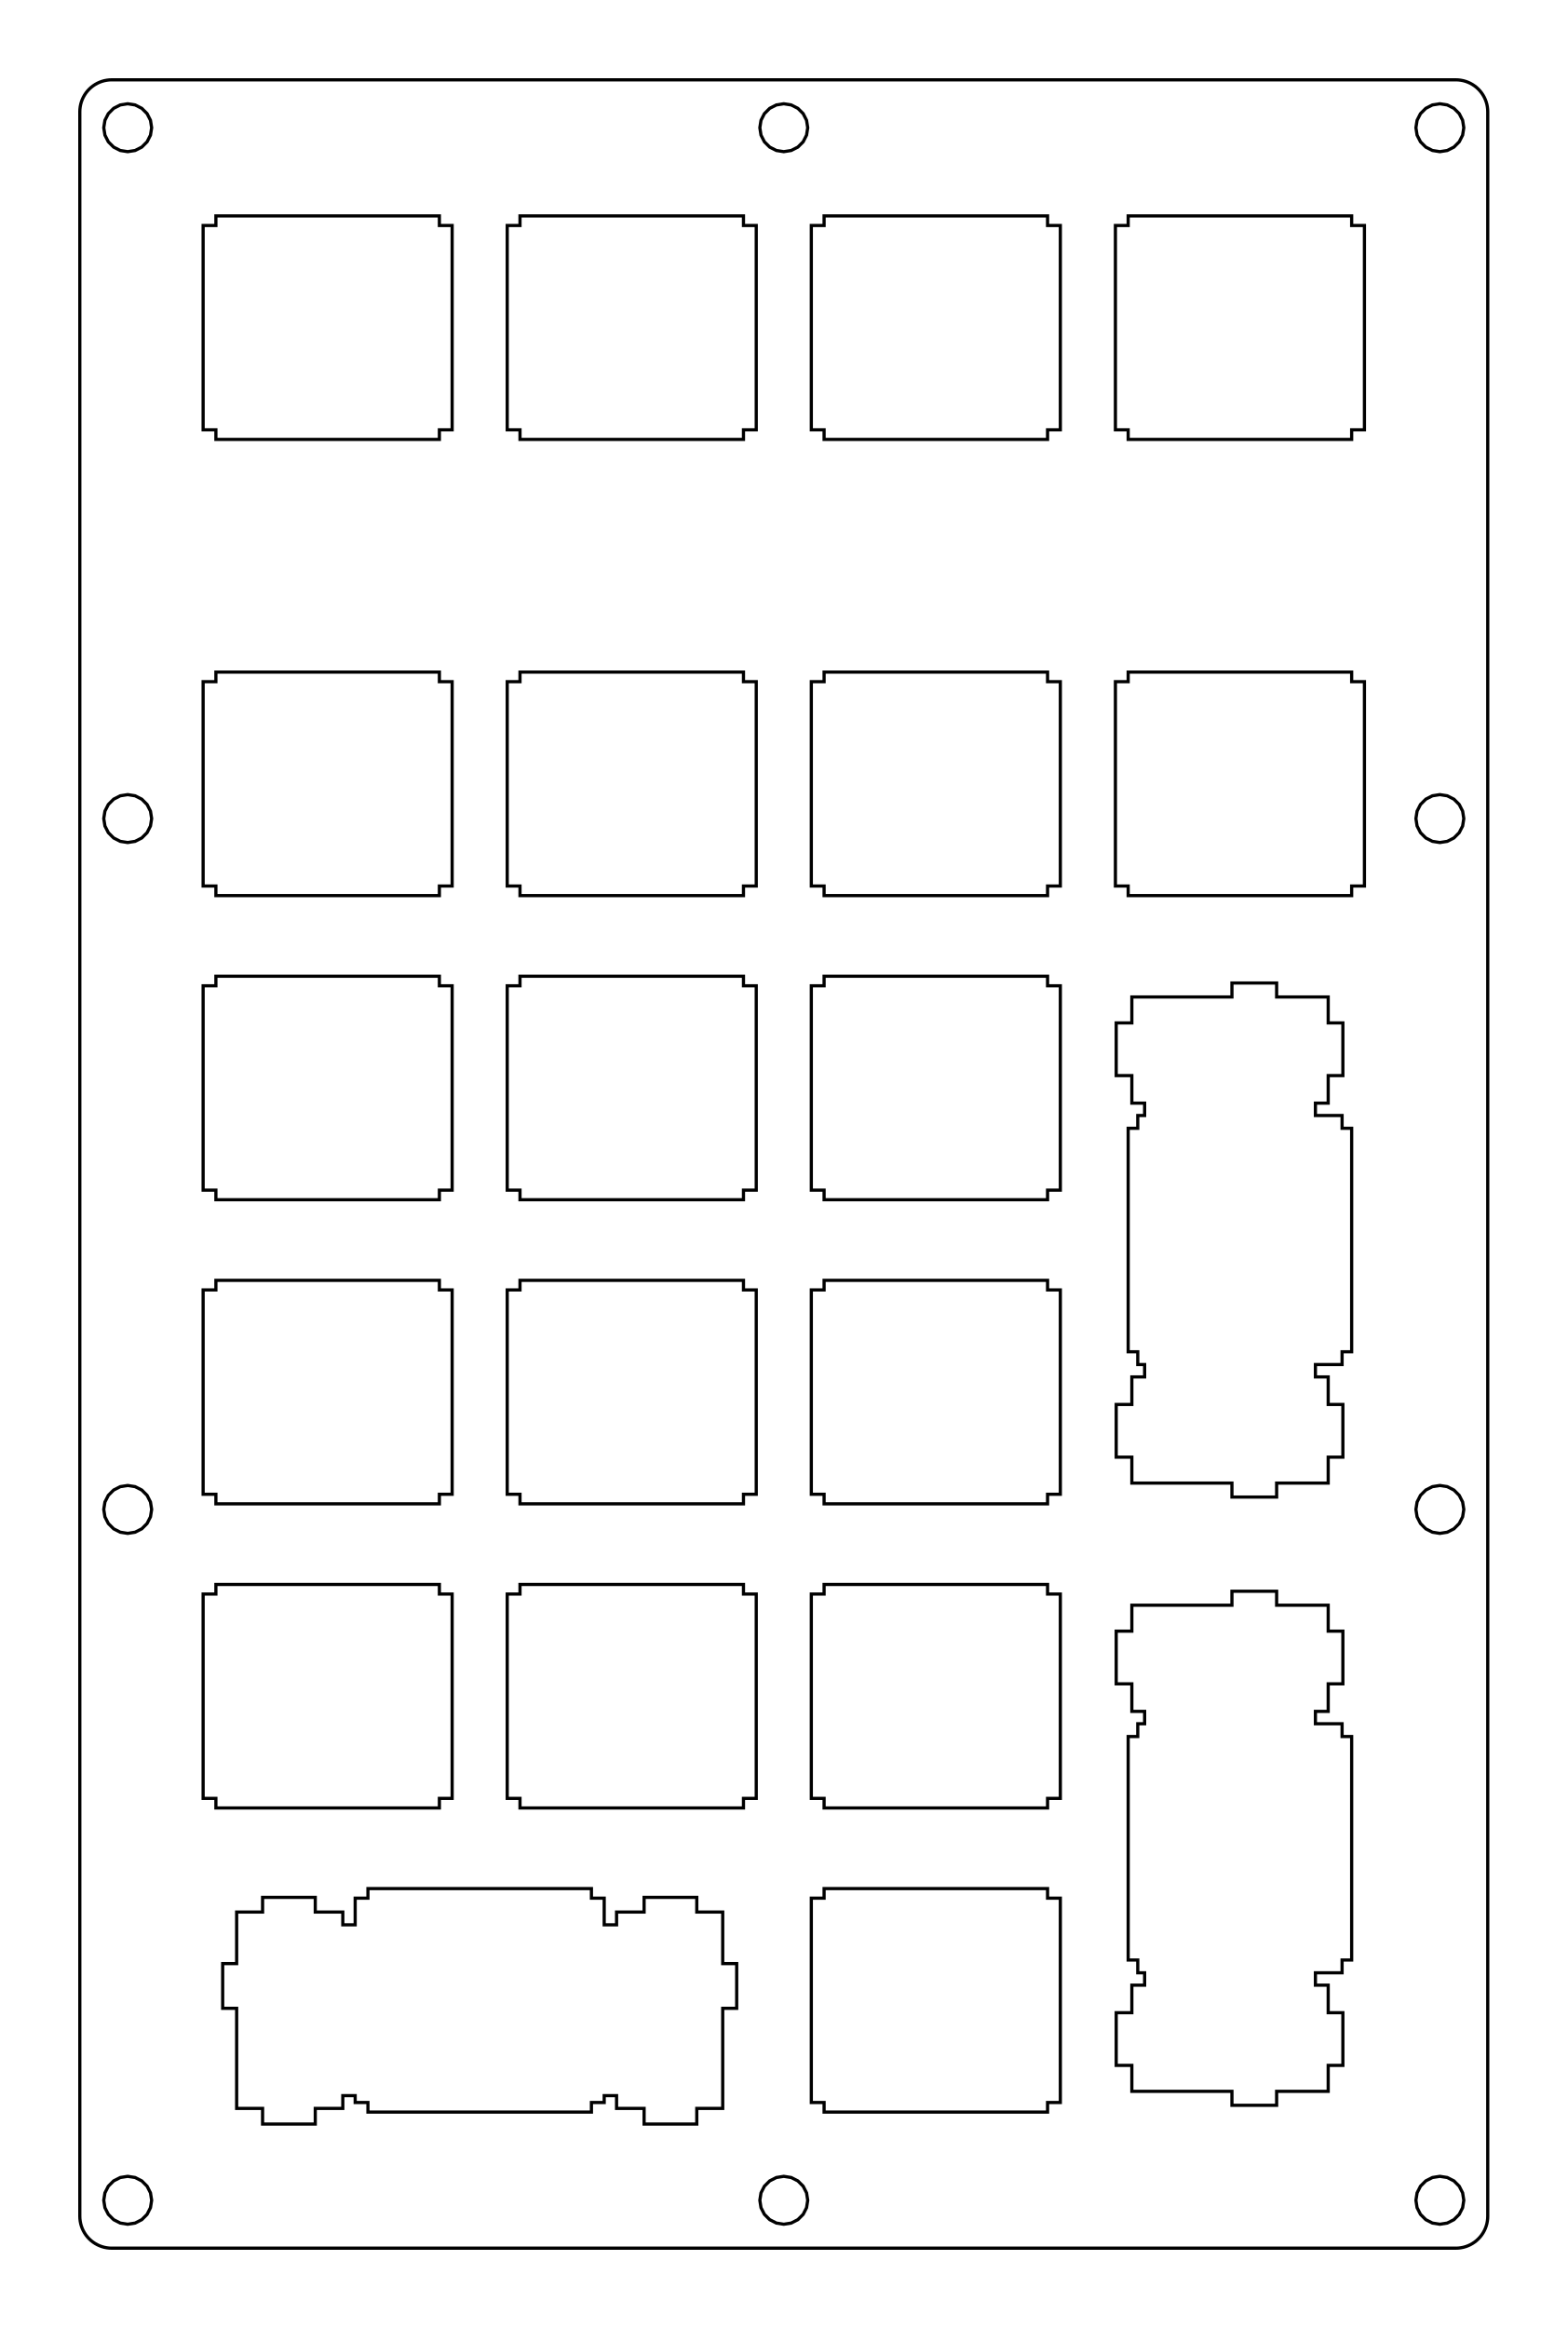
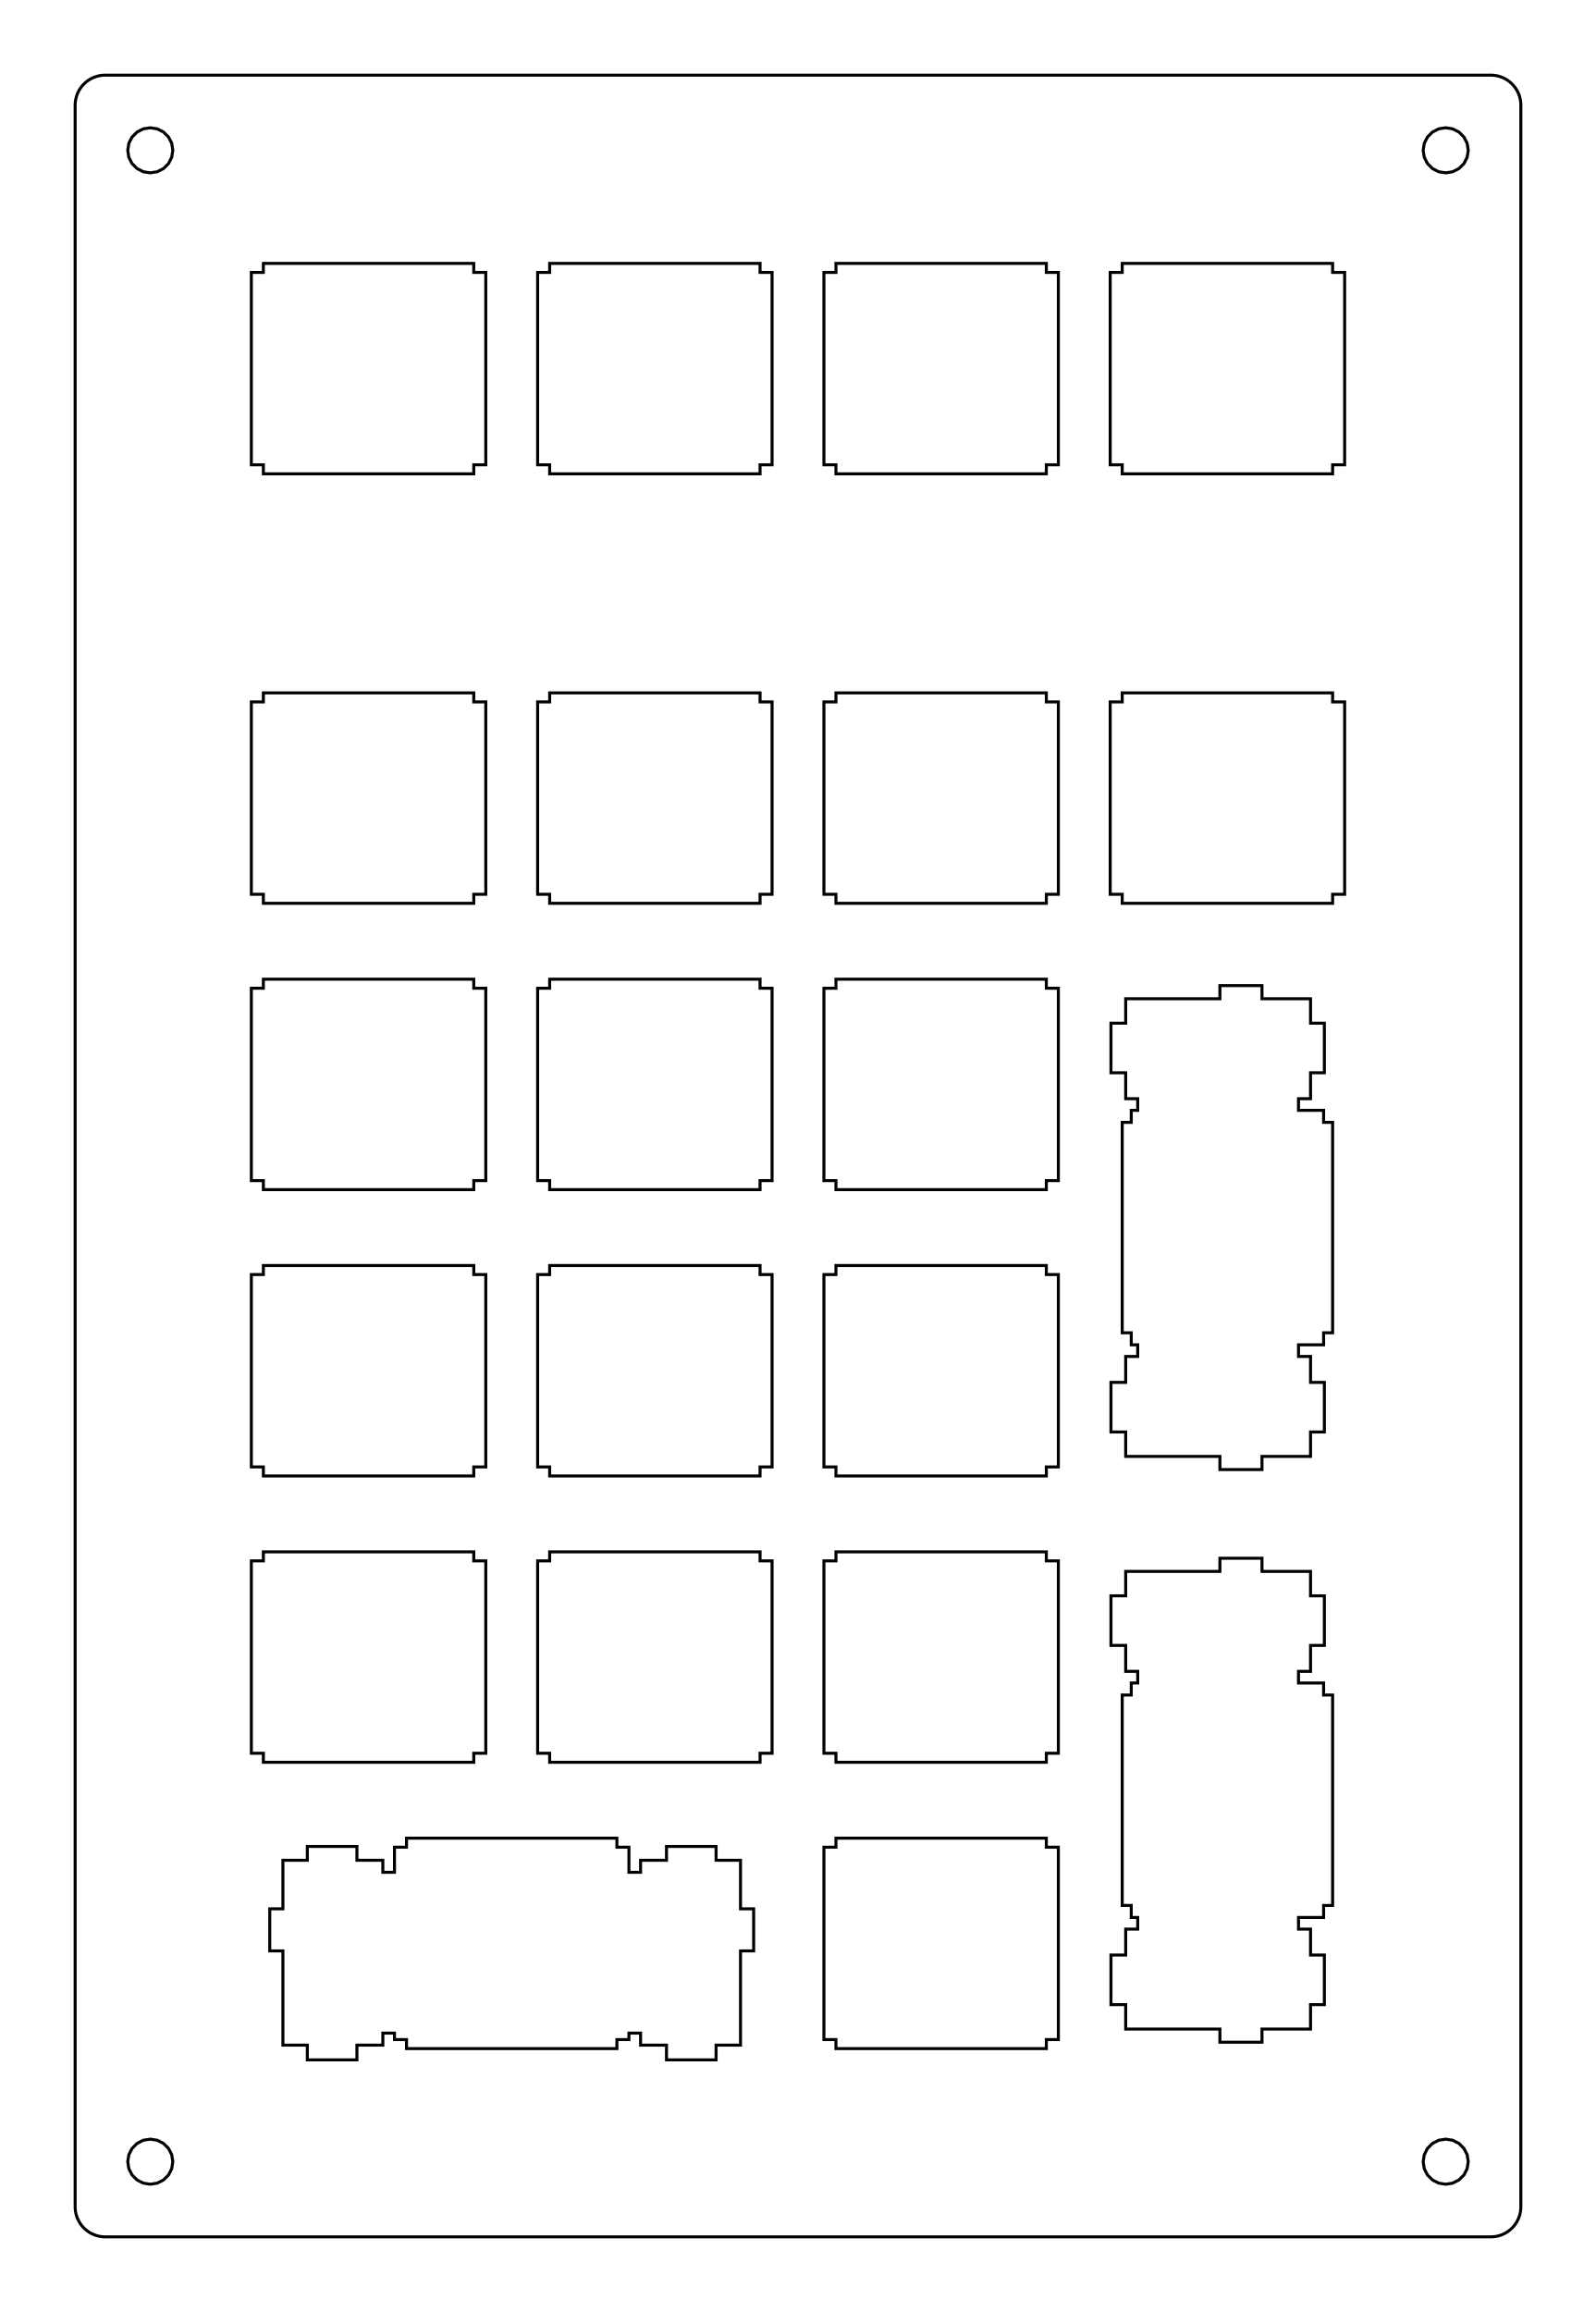
- <svg xmlns="http://www.w3.org/2000/svg" width="98.200mm" height="145.825mm" viewBox="0.000 0.000 98.200 145.825">
-   <polygon points="91.200,5.000 91.357,5.006 91.513,5.025 91.667,5.055 91.818,5.098 91.965,5.152 92.108,5.218 92.245,5.295 92.376,5.382 92.499,5.479 92.614,5.586 92.721,5.701 92.818,5.824 92.905,5.955 92.982,6.092 93.048,6.235 93.102,6.382 93.145,6.533 93.175,6.687 93.194,6.843 93.200,7.000 93.200,138.825 93.194,138.982 93.175,139.138 93.145,139.292 93.102,139.443 93.048,139.590 92.982,139.733 92.905,139.870 92.818,140.001 92.721,140.124 92.614,140.239 92.499,140.346 92.376,140.443 92.245,140.530 92.108,140.607 91.965,140.673 91.818,140.727 91.667,140.770 91.513,140.800 91.357,140.819 91.200,140.825 7.000,140.825 6.843,140.819 6.687,140.800 6.533,140.770 6.382,140.727 6.235,140.673 6.092,140.607 5.955,140.530 5.824,140.443 5.701,140.346 5.586,140.239 5.479,140.124 5.382,140.001 5.295,139.870 5.218,139.733 5.152,139.590 5.098,139.443 5.055,139.292 5.025,139.138 5.006,138.982 5.000,138.825 5.000,7.000 5.006,6.843 5.025,6.687 5.055,6.533 5.098,6.382 5.152,6.235 5.218,6.092 5.295,5.955 5.382,5.824 5.479,5.701 5.586,5.586 5.701,5.479 5.824,5.382 5.955,5.295 6.092,5.218 6.235,5.152 6.382,5.098 6.533,5.055 6.687,5.025 6.843,5.006 7.000,5.000" style="fill:none;stroke-width:0.2;stroke:black" />
-   <polygon points="49.100,6.500 49.564,6.573 49.982,6.786 50.314,7.118 50.527,7.536 50.600,8.000 50.527,8.464 50.314,8.882 49.982,9.214 49.564,9.427 49.100,9.500 48.636,9.427 48.218,9.214 47.886,8.882 47.673,8.464 47.600,8.000 47.673,7.536 47.886,7.118 48.218,6.786 48.636,6.573" style="fill:none;stroke-width:0.2;stroke:black" />
-   <polygon points="90.200,6.500 90.664,6.573 91.082,6.786 91.414,7.118 91.627,7.536 91.700,8.000 91.627,8.464 91.414,8.882 91.082,9.214 90.664,9.427 90.200,9.500 89.736,9.427 89.318,9.214 88.986,8.882 88.773,8.464 88.700,8.000 88.773,7.536 88.986,7.118 89.318,6.786 89.736,6.573" style="fill:none;stroke-width:0.2;stroke:black" />
-   <polygon points="90.200,49.775 90.664,49.848 91.082,50.061 91.414,50.393 91.627,50.811 91.700,51.275 91.627,51.739 91.414,52.157 91.082,52.489 90.664,52.702 90.200,52.775 89.736,52.702 89.318,52.489 88.986,52.157 88.773,51.739 88.700,51.275 88.773,50.811 88.986,50.393 89.318,50.061 89.736,49.848" style="fill:none;stroke-width:0.2;stroke:black" />
-   <polygon points="90.200,93.050 90.664,93.123 91.082,93.336 91.414,93.668 91.627,94.086 91.700,94.550 91.627,95.014 91.414,95.432 91.082,95.764 90.664,95.977 90.200,96.050 89.736,95.977 89.318,95.764 88.986,95.432 88.773,95.014 88.700,94.550 88.773,94.086 88.986,93.668 89.318,93.336 89.736,93.123" style="fill:none;stroke-width:0.2;stroke:black" />
-   <polygon points="90.200,136.325 90.664,136.398 91.082,136.611 91.414,136.943 91.627,137.361 91.700,137.825 91.627,138.289 91.414,138.707 91.082,139.039 90.664,139.252 90.200,139.325 89.736,139.252 89.318,139.039 88.986,138.707 88.773,138.289 88.700,137.825 88.773,137.361 88.986,136.943 89.318,136.611 89.736,136.398" style="fill:none;stroke-width:0.2;stroke:black" />
-   <polygon points="49.100,136.325 49.564,136.398 49.982,136.611 50.314,136.943 50.527,137.361 50.600,137.825 50.527,138.289 50.314,138.707 49.982,139.039 49.564,139.252 49.100,139.325 48.636,139.252 48.218,139.039 47.886,138.707 47.673,138.289 47.600,137.825 47.673,137.361 47.886,136.943 48.218,136.611 48.636,136.398" style="fill:none;stroke-width:0.2;stroke:black" />
-   <polygon points="8.000,136.325 8.464,136.398 8.882,136.611 9.214,136.943 9.427,137.361 9.500,137.825 9.427,138.289 9.214,138.707 8.882,139.039 8.464,139.252 8.000,139.325 7.536,139.252 7.118,139.039 6.786,138.707 6.573,138.289 6.500,137.825 6.573,137.361 6.786,136.943 7.118,136.611 7.536,136.398" style="fill:none;stroke-width:0.2;stroke:black" />
-   <polygon points="8.000,93.050 8.464,93.123 8.882,93.336 9.214,93.668 9.427,94.086 9.500,94.550 9.427,95.014 9.214,95.432 8.882,95.764 8.464,95.977 8.000,96.050 7.536,95.977 7.118,95.764 6.786,95.432 6.573,95.014 6.500,94.550 6.573,94.086 6.786,93.668 7.118,93.336 7.536,93.123" style="fill:none;stroke-width:0.2;stroke:black" />
-   <polygon points="8.000,49.775 8.464,49.848 8.882,50.061 9.214,50.393 9.427,50.811 9.500,51.275 9.427,51.739 9.214,52.157 8.882,52.489 8.464,52.702 8.000,52.775 7.536,52.702 7.118,52.489 6.786,52.157 6.573,51.739 6.500,51.275 6.573,50.811 6.786,50.393 7.118,50.061 7.536,49.848" style="fill:none;stroke-width:0.2;stroke:black" />
-   <polygon points="8.000,6.500 8.464,6.573 8.882,6.786 9.214,7.118 9.427,7.536 9.500,8.000 9.427,8.464 9.214,8.882 8.882,9.214 8.464,9.427 8.000,9.500 7.536,9.427 7.118,9.214 6.786,8.882 6.573,8.464 6.500,8.000 6.573,7.536 6.786,7.118 7.118,6.786 7.536,6.573" style="fill:none;stroke-width:0.2;stroke:black" />
-   <polygon points="27.525,26.925 27.525,27.525 13.525,27.525 13.525,26.925 12.725,26.925 12.725,14.125 13.525,14.125 13.525,13.525 27.525,13.525 27.525,14.125 28.325,14.125 28.325,26.925" style="fill:none;stroke-width:0.2;stroke:black" />
-   <polygon points="27.525,55.500 27.525,56.100 13.525,56.100 13.525,55.500 12.725,55.500 12.725,42.700 13.525,42.700 13.525,42.100 27.525,42.100 27.525,42.700 28.325,42.700 28.325,55.500" style="fill:none;stroke-width:0.2;stroke:black" />
-   <polygon points="27.525,74.550 27.525,75.150 13.525,75.150 13.525,74.550 12.725,74.550 12.725,61.750 13.525,61.750 13.525,61.150 27.525,61.150 27.525,61.750 28.325,61.750 28.325,74.550" style="fill:none;stroke-width:0.2;stroke:black" />
-   <polygon points="27.525,93.600 27.525,94.200 13.525,94.200 13.525,93.600 12.725,93.600 12.725,80.800 13.525,80.800 13.525,80.200 27.525,80.200 27.525,80.800 28.325,80.800 28.325,93.600" style="fill:none;stroke-width:0.2;stroke:black" />
-   <polygon points="27.525,112.650 27.525,113.250 13.525,113.250 13.525,112.650 12.725,112.650 12.725,99.850 13.525,99.850 13.525,99.250 27.525,99.250 27.525,99.850 28.325,99.850 28.325,112.650" style="fill:none;stroke-width:0.2;stroke:black" />
-   <polygon points="45.275,125.800 45.275,132.070 43.650,132.070 43.650,133.050 40.350,133.050 40.350,132.070 38.625,132.070 38.625,131.270 37.850,131.270 37.850,131.700 37.050,131.700 37.050,132.300 23.050,132.300 23.050,131.700 22.250,131.700 22.250,131.270 21.475,131.270 21.475,132.070 19.750,132.070 19.750,133.050 16.450,133.050 16.450,132.070 14.825,132.070 14.825,125.800 13.950,125.800 13.950,123.000 14.825,123.000 14.825,119.770 16.450,119.770 16.450,118.850 19.750,118.850 19.750,119.770 21.475,119.770 21.475,120.570 22.250,120.570 22.250,118.900 23.050,118.900 23.050,118.300 37.050,118.300 37.050,118.900 37.850,118.900 37.850,120.570 38.625,120.570 38.625,119.770 40.350,119.770 40.350,118.850 43.650,118.850 43.650,119.770 45.275,119.770 45.275,123.000 46.150,123.000 46.150,125.800" style="fill:none;stroke-width:0.2;stroke:black" />
-   <polygon points="46.575,26.925 46.575,27.525 32.575,27.525 32.575,26.925 31.775,26.925 31.775,14.125 32.575,14.125 32.575,13.525 46.575,13.525 46.575,14.125 47.375,14.125 47.375,26.925" style="fill:none;stroke-width:0.2;stroke:black" />
-   <polygon points="46.575,55.500 46.575,56.100 32.575,56.100 32.575,55.500 31.775,55.500 31.775,42.700 32.575,42.700 32.575,42.100 46.575,42.100 46.575,42.700 47.375,42.700 47.375,55.500" style="fill:none;stroke-width:0.2;stroke:black" />
-   <polygon points="46.575,74.550 46.575,75.150 32.575,75.150 32.575,74.550 31.775,74.550 31.775,61.750 32.575,61.750 32.575,61.150 46.575,61.150 46.575,61.750 47.375,61.750 47.375,74.550" style="fill:none;stroke-width:0.2;stroke:black" />
-   <polygon points="46.575,93.600 46.575,94.200 32.575,94.200 32.575,93.600 31.775,93.600 31.775,80.800 32.575,80.800 32.575,80.200 46.575,80.200 46.575,80.800 47.375,80.800 47.375,93.600" style="fill:none;stroke-width:0.2;stroke:black" />
-   <polygon points="46.575,112.650 46.575,113.250 32.575,113.250 32.575,112.650 31.775,112.650 31.775,99.850 32.575,99.850 32.575,99.250 46.575,99.250 46.575,99.850 47.375,99.850 47.375,112.650" style="fill:none;stroke-width:0.2;stroke:black" />
-   <polygon points="65.625,26.925 65.625,27.525 51.625,27.525 51.625,26.925 50.825,26.925 50.825,14.125 51.625,14.125 51.625,13.525 65.625,13.525 65.625,14.125 66.425,14.125 66.425,26.925" style="fill:none;stroke-width:0.2;stroke:black" />
-   <polygon points="65.625,55.500 65.625,56.100 51.625,56.100 51.625,55.500 50.825,55.500 50.825,42.700 51.625,42.700 51.625,42.100 65.625,42.100 65.625,42.700 66.425,42.700 66.425,55.500" style="fill:none;stroke-width:0.2;stroke:black" />
-   <polygon points="65.625,74.550 65.625,75.150 51.625,75.150 51.625,74.550 50.825,74.550 50.825,61.750 51.625,61.750 51.625,61.150 65.625,61.150 65.625,61.750 66.425,61.750 66.425,74.550" style="fill:none;stroke-width:0.2;stroke:black" />
-   <polygon points="65.625,93.600 65.625,94.200 51.625,94.200 51.625,93.600 50.825,93.600 50.825,80.800 51.625,80.800 51.625,80.200 65.625,80.200 65.625,80.800 66.425,80.800 66.425,93.600" style="fill:none;stroke-width:0.2;stroke:black" />
-   <polygon points="65.625,112.650 65.625,113.250 51.625,113.250 51.625,112.650 50.825,112.650 50.825,99.850 51.625,99.850 51.625,99.250 65.625,99.250 65.625,99.850 66.425,99.850 66.425,112.650" style="fill:none;stroke-width:0.2;stroke:black" />
-   <polygon points="65.625,131.700 65.625,132.300 51.625,132.300 51.625,131.700 50.825,131.700 50.825,118.900 51.625,118.900 51.625,118.300 65.625,118.300 65.625,118.900 66.425,118.900 66.425,131.700" style="fill:none;stroke-width:0.2;stroke:black" />
-   <polygon points="84.075,84.675 84.075,85.475 82.405,85.475 82.405,86.250 83.205,86.250 83.205,87.975 84.125,87.975 84.125,91.275 83.205,91.275 83.205,92.900 79.975,92.900 79.975,93.775 77.175,93.775 77.175,92.900 70.905,92.900 70.905,91.275 69.925,91.275 69.925,87.975 70.905,87.975 70.905,86.250 71.705,86.250 71.705,85.475 71.275,85.475 71.275,84.675 70.675,84.675 70.675,70.675 71.275,70.675 71.275,69.875 71.705,69.875 71.705,69.100 70.905,69.100 70.905,67.375 69.925,67.375 69.925,64.075 70.905,64.075 70.905,62.450 77.175,62.450 77.175,61.575 79.975,61.575 79.975,62.450 83.205,62.450 83.205,64.075 84.125,64.075 84.125,67.375 83.205,67.375 83.205,69.100 82.405,69.100 82.405,69.875 84.075,69.875 84.075,70.675 84.675,70.675 84.675,84.675" style="fill:none;stroke-width:0.2;stroke:black" />
-   <polygon points="84.075,122.775 84.075,123.575 82.405,123.575 82.405,124.350 83.205,124.350 83.205,126.075 84.125,126.075 84.125,129.375 83.205,129.375 83.205,131.000 79.975,131.000 79.975,131.875 77.175,131.875 77.175,131.000 70.905,131.000 70.905,129.375 69.925,129.375 69.925,126.075 70.905,126.075 70.905,124.350 71.705,124.350 71.705,123.575 71.275,123.575 71.275,122.775 70.675,122.775 70.675,108.775 71.275,108.775 71.275,107.975 71.705,107.975 71.705,107.200 70.905,107.200 70.905,105.475 69.925,105.475 69.925,102.175 70.905,102.175 70.905,100.550 77.175,100.550 77.175,99.675 79.975,99.675 79.975,100.550 83.205,100.550 83.205,102.175 84.125,102.175 84.125,105.475 83.205,105.475 83.205,107.200 82.405,107.200 82.405,107.975 84.075,107.975 84.075,108.775 84.675,108.775 84.675,122.775" style="fill:none;stroke-width:0.2;stroke:black" />
-   <polygon points="84.675,26.925 84.675,27.525 70.675,27.525 70.675,26.925 69.875,26.925 69.875,14.125 70.675,14.125 70.675,13.525 84.675,13.525 84.675,14.125 85.475,14.125 85.475,26.925" style="fill:none;stroke-width:0.2;stroke:black" />
-   <polygon points="84.675,55.500 84.675,56.100 70.675,56.100 70.675,55.500 69.875,55.500 69.875,42.700 70.675,42.700 70.675,42.100 84.675,42.100 84.675,42.700 85.475,42.700 85.475,55.500" style="fill:none;stroke-width:0.2;stroke:black" />
+ <svg xmlns="http://www.w3.org/2000/svg" width="106.200mm" height="153.825mm" viewBox="0.000 0.000 106.200 153.825">
+   <polygon points="99.200,5.000 99.357,5.006 99.513,5.025 99.667,5.055 99.818,5.098 99.965,5.152 100.108,5.218 100.245,5.295 100.376,5.382 100.499,5.479 100.614,5.586 100.721,5.701 100.818,5.824 100.905,5.955 100.982,6.092 101.048,6.235 101.102,6.382 101.145,6.533 101.175,6.687 101.194,6.843 101.200,7.000 101.200,146.825 101.194,146.982 101.175,147.138 101.145,147.292 101.102,147.443 101.048,147.590 100.982,147.733 100.905,147.870 100.818,148.001 100.721,148.124 100.614,148.239 100.499,148.346 100.376,148.443 100.245,148.530 100.108,148.607 99.965,148.673 99.818,148.727 99.667,148.770 99.513,148.800 99.357,148.819 99.200,148.825 7.000,148.825 6.843,148.819 6.687,148.800 6.533,148.770 6.382,148.727 6.235,148.673 6.092,148.607 5.955,148.530 5.824,148.443 5.701,148.346 5.586,148.239 5.479,148.124 5.382,148.001 5.295,147.870 5.218,147.733 5.152,147.590 5.098,147.443 5.055,147.292 5.025,147.138 5.006,146.982 5.000,146.825 5.000,7.000 5.006,6.843 5.025,6.687 5.055,6.533 5.098,6.382 5.152,6.235 5.218,6.092 5.295,5.955 5.382,5.824 5.479,5.701 5.586,5.586 5.701,5.479 5.824,5.382 5.955,5.295 6.092,5.218 6.235,5.152 6.382,5.098 6.533,5.055 6.687,5.025 6.843,5.006 7.000,5.000" style="fill:none;stroke-width:0.2;stroke:black" />
+   <polygon points="96.200,8.500 96.664,8.573 97.082,8.786 97.414,9.118 97.627,9.536 97.700,10.000 97.627,10.464 97.414,10.882 97.082,11.214 96.664,11.427 96.200,11.500 95.736,11.427 95.318,11.214 94.986,10.882 94.773,10.464 94.700,10.000 94.773,9.536 94.986,9.118 95.318,8.786 95.736,8.573" style="fill:none;stroke-width:0.2;stroke:black" />
+   <polygon points="96.200,142.325 96.664,142.398 97.082,142.611 97.414,142.943 97.627,143.361 97.700,143.825 97.627,144.289 97.414,144.707 97.082,145.039 96.664,145.252 96.200,145.325 95.736,145.252 95.318,145.039 94.986,144.707 94.773,144.289 94.700,143.825 94.773,143.361 94.986,142.943 95.318,142.611 95.736,142.398" style="fill:none;stroke-width:0.2;stroke:black" />
+   <polygon points="10.000,142.325 10.464,142.398 10.882,142.611 11.214,142.943 11.427,143.361 11.500,143.825 11.427,144.289 11.214,144.707 10.882,145.039 10.464,145.252 10.000,145.325 9.536,145.252 9.118,145.039 8.786,144.707 8.573,144.289 8.500,143.825 8.573,143.361 8.786,142.943 9.118,142.611 9.536,142.398" style="fill:none;stroke-width:0.2;stroke:black" />
+   <polygon points="10.000,8.500 10.464,8.573 10.882,8.786 11.214,9.118 11.427,9.536 11.500,10.000 11.427,10.464 11.214,10.882 10.882,11.214 10.464,11.427 10.000,11.500 9.536,11.427 9.118,11.214 8.786,10.882 8.573,10.464 8.500,10.000 8.573,9.536 8.786,9.118 9.118,8.786 9.536,8.573" style="fill:none;stroke-width:0.2;stroke:black" />
+   <polygon points="31.525,30.925 31.525,31.525 17.525,31.525 17.525,30.925 16.725,30.925 16.725,18.125 17.525,18.125 17.525,17.525 31.525,17.525 31.525,18.125 32.325,18.125 32.325,30.925" style="fill:none;stroke-width:0.2;stroke:black" />
+   <polygon points="31.525,59.500 31.525,60.100 17.525,60.100 17.525,59.500 16.725,59.500 16.725,46.700 17.525,46.700 17.525,46.100 31.525,46.100 31.525,46.700 32.325,46.700 32.325,59.500" style="fill:none;stroke-width:0.2;stroke:black" />
+   <polygon points="31.525,78.550 31.525,79.150 17.525,79.150 17.525,78.550 16.725,78.550 16.725,65.750 17.525,65.750 17.525,65.150 31.525,65.150 31.525,65.750 32.325,65.750 32.325,78.550" style="fill:none;stroke-width:0.2;stroke:black" />
+   <polygon points="31.525,97.600 31.525,98.200 17.525,98.200 17.525,97.600 16.725,97.600 16.725,84.800 17.525,84.800 17.525,84.200 31.525,84.200 31.525,84.800 32.325,84.800 32.325,97.600" style="fill:none;stroke-width:0.2;stroke:black" />
+   <polygon points="31.525,116.650 31.525,117.250 17.525,117.250 17.525,116.650 16.725,116.650 16.725,103.850 17.525,103.850 17.525,103.250 31.525,103.250 31.525,103.850 32.325,103.850 32.325,116.650" style="fill:none;stroke-width:0.2;stroke:black" />
+   <polygon points="49.275,129.800 49.275,136.070 47.650,136.070 47.650,137.050 44.350,137.050 44.350,136.070 42.625,136.070 42.625,135.270 41.850,135.270 41.850,135.700 41.050,135.700 41.050,136.300 27.050,136.300 27.050,135.700 26.250,135.700 26.250,135.270 25.475,135.270 25.475,136.070 23.750,136.070 23.750,137.050 20.450,137.050 20.450,136.070 18.825,136.070 18.825,129.800 17.950,129.800 17.950,127.000 18.825,127.000 18.825,123.770 20.450,123.770 20.450,122.850 23.750,122.850 23.750,123.770 25.475,123.770 25.475,124.570 26.250,124.570 26.250,122.900 27.050,122.900 27.050,122.300 41.050,122.300 41.050,122.900 41.850,122.900 41.850,124.570 42.625,124.570 42.625,123.770 44.350,123.770 44.350,122.850 47.650,122.850 47.650,123.770 49.275,123.770 49.275,127.000 50.150,127.000 50.150,129.800" style="fill:none;stroke-width:0.2;stroke:black" />
+   <polygon points="50.575,30.925 50.575,31.525 36.575,31.525 36.575,30.925 35.775,30.925 35.775,18.125 36.575,18.125 36.575,17.525 50.575,17.525 50.575,18.125 51.375,18.125 51.375,30.925" style="fill:none;stroke-width:0.2;stroke:black" />
+   <polygon points="50.575,59.500 50.575,60.100 36.575,60.100 36.575,59.500 35.775,59.500 35.775,46.700 36.575,46.700 36.575,46.100 50.575,46.100 50.575,46.700 51.375,46.700 51.375,59.500" style="fill:none;stroke-width:0.2;stroke:black" />
+   <polygon points="50.575,78.550 50.575,79.150 36.575,79.150 36.575,78.550 35.775,78.550 35.775,65.750 36.575,65.750 36.575,65.150 50.575,65.150 50.575,65.750 51.375,65.750 51.375,78.550" style="fill:none;stroke-width:0.2;stroke:black" />
+   <polygon points="50.575,97.600 50.575,98.200 36.575,98.200 36.575,97.600 35.775,97.600 35.775,84.800 36.575,84.800 36.575,84.200 50.575,84.200 50.575,84.800 51.375,84.800 51.375,97.600" style="fill:none;stroke-width:0.2;stroke:black" />
+   <polygon points="50.575,116.650 50.575,117.250 36.575,117.250 36.575,116.650 35.775,116.650 35.775,103.850 36.575,103.850 36.575,103.250 50.575,103.250 50.575,103.850 51.375,103.850 51.375,116.650" style="fill:none;stroke-width:0.2;stroke:black" />
+   <polygon points="69.625,30.925 69.625,31.525 55.625,31.525 55.625,30.925 54.825,30.925 54.825,18.125 55.625,18.125 55.625,17.525 69.625,17.525 69.625,18.125 70.425,18.125 70.425,30.925" style="fill:none;stroke-width:0.2;stroke:black" />
+   <polygon points="69.625,59.500 69.625,60.100 55.625,60.100 55.625,59.500 54.825,59.500 54.825,46.700 55.625,46.700 55.625,46.100 69.625,46.100 69.625,46.700 70.425,46.700 70.425,59.500" style="fill:none;stroke-width:0.2;stroke:black" />
+   <polygon points="69.625,78.550 69.625,79.150 55.625,79.150 55.625,78.550 54.825,78.550 54.825,65.750 55.625,65.750 55.625,65.150 69.625,65.150 69.625,65.750 70.425,65.750 70.425,78.550" style="fill:none;stroke-width:0.2;stroke:black" />
+   <polygon points="69.625,97.600 69.625,98.200 55.625,98.200 55.625,97.600 54.825,97.600 54.825,84.800 55.625,84.800 55.625,84.200 69.625,84.200 69.625,84.800 70.425,84.800 70.425,97.600" style="fill:none;stroke-width:0.2;stroke:black" />
+   <polygon points="69.625,116.650 69.625,117.250 55.625,117.250 55.625,116.650 54.825,116.650 54.825,103.850 55.625,103.850 55.625,103.250 69.625,103.250 69.625,103.850 70.425,103.850 70.425,116.650" style="fill:none;stroke-width:0.2;stroke:black" />
+   <polygon points="69.625,135.700 69.625,136.300 55.625,136.300 55.625,135.700 54.825,135.700 54.825,122.900 55.625,122.900 55.625,122.300 69.625,122.300 69.625,122.900 70.425,122.900 70.425,135.700" style="fill:none;stroke-width:0.2;stroke:black" />
+   <polygon points="88.075,88.675 88.075,89.475 86.405,89.475 86.405,90.250 87.205,90.250 87.205,91.975 88.125,91.975 88.125,95.275 87.205,95.275 87.205,96.900 83.975,96.900 83.975,97.775 81.175,97.775 81.175,96.900 74.905,96.900 74.905,95.275 73.925,95.275 73.925,91.975 74.905,91.975 74.905,90.250 75.705,90.250 75.705,89.475 75.275,89.475 75.275,88.675 74.675,88.675 74.675,74.675 75.275,74.675 75.275,73.875 75.705,73.875 75.705,73.100 74.905,73.100 74.905,71.375 73.925,71.375 73.925,68.075 74.905,68.075 74.905,66.450 81.175,66.450 81.175,65.575 83.975,65.575 83.975,66.450 87.205,66.450 87.205,68.075 88.125,68.075 88.125,71.375 87.205,71.375 87.205,73.100 86.405,73.100 86.405,73.875 88.075,73.875 88.075,74.675 88.675,74.675 88.675,88.675" style="fill:none;stroke-width:0.2;stroke:black" />
+   <polygon points="88.075,126.775 88.075,127.575 86.405,127.575 86.405,128.350 87.205,128.350 87.205,130.075 88.125,130.075 88.125,133.375 87.205,133.375 87.205,135.000 83.975,135.000 83.975,135.875 81.175,135.875 81.175,135.000 74.905,135.000 74.905,133.375 73.925,133.375 73.925,130.075 74.905,130.075 74.905,128.350 75.705,128.350 75.705,127.575 75.275,127.575 75.275,126.775 74.675,126.775 74.675,112.775 75.275,112.775 75.275,111.975 75.705,111.975 75.705,111.200 74.905,111.200 74.905,109.475 73.925,109.475 73.925,106.175 74.905,106.175 74.905,104.550 81.175,104.550 81.175,103.675 83.975,103.675 83.975,104.550 87.205,104.550 87.205,106.175 88.125,106.175 88.125,109.475 87.205,109.475 87.205,111.200 86.405,111.200 86.405,111.975 88.075,111.975 88.075,112.775 88.675,112.775 88.675,126.775" style="fill:none;stroke-width:0.2;stroke:black" />
+   <polygon points="88.675,30.925 88.675,31.525 74.675,31.525 74.675,30.925 73.875,30.925 73.875,18.125 74.675,18.125 74.675,17.525 88.675,17.525 88.675,18.125 89.475,18.125 89.475,30.925" style="fill:none;stroke-width:0.2;stroke:black" />
+   <polygon points="88.675,59.500 88.675,60.100 74.675,60.100 74.675,59.500 73.875,59.500 73.875,46.700 74.675,46.700 74.675,46.100 88.675,46.100 88.675,46.700 89.475,46.700 89.475,59.500" style="fill:none;stroke-width:0.2;stroke:black" />
</svg>
